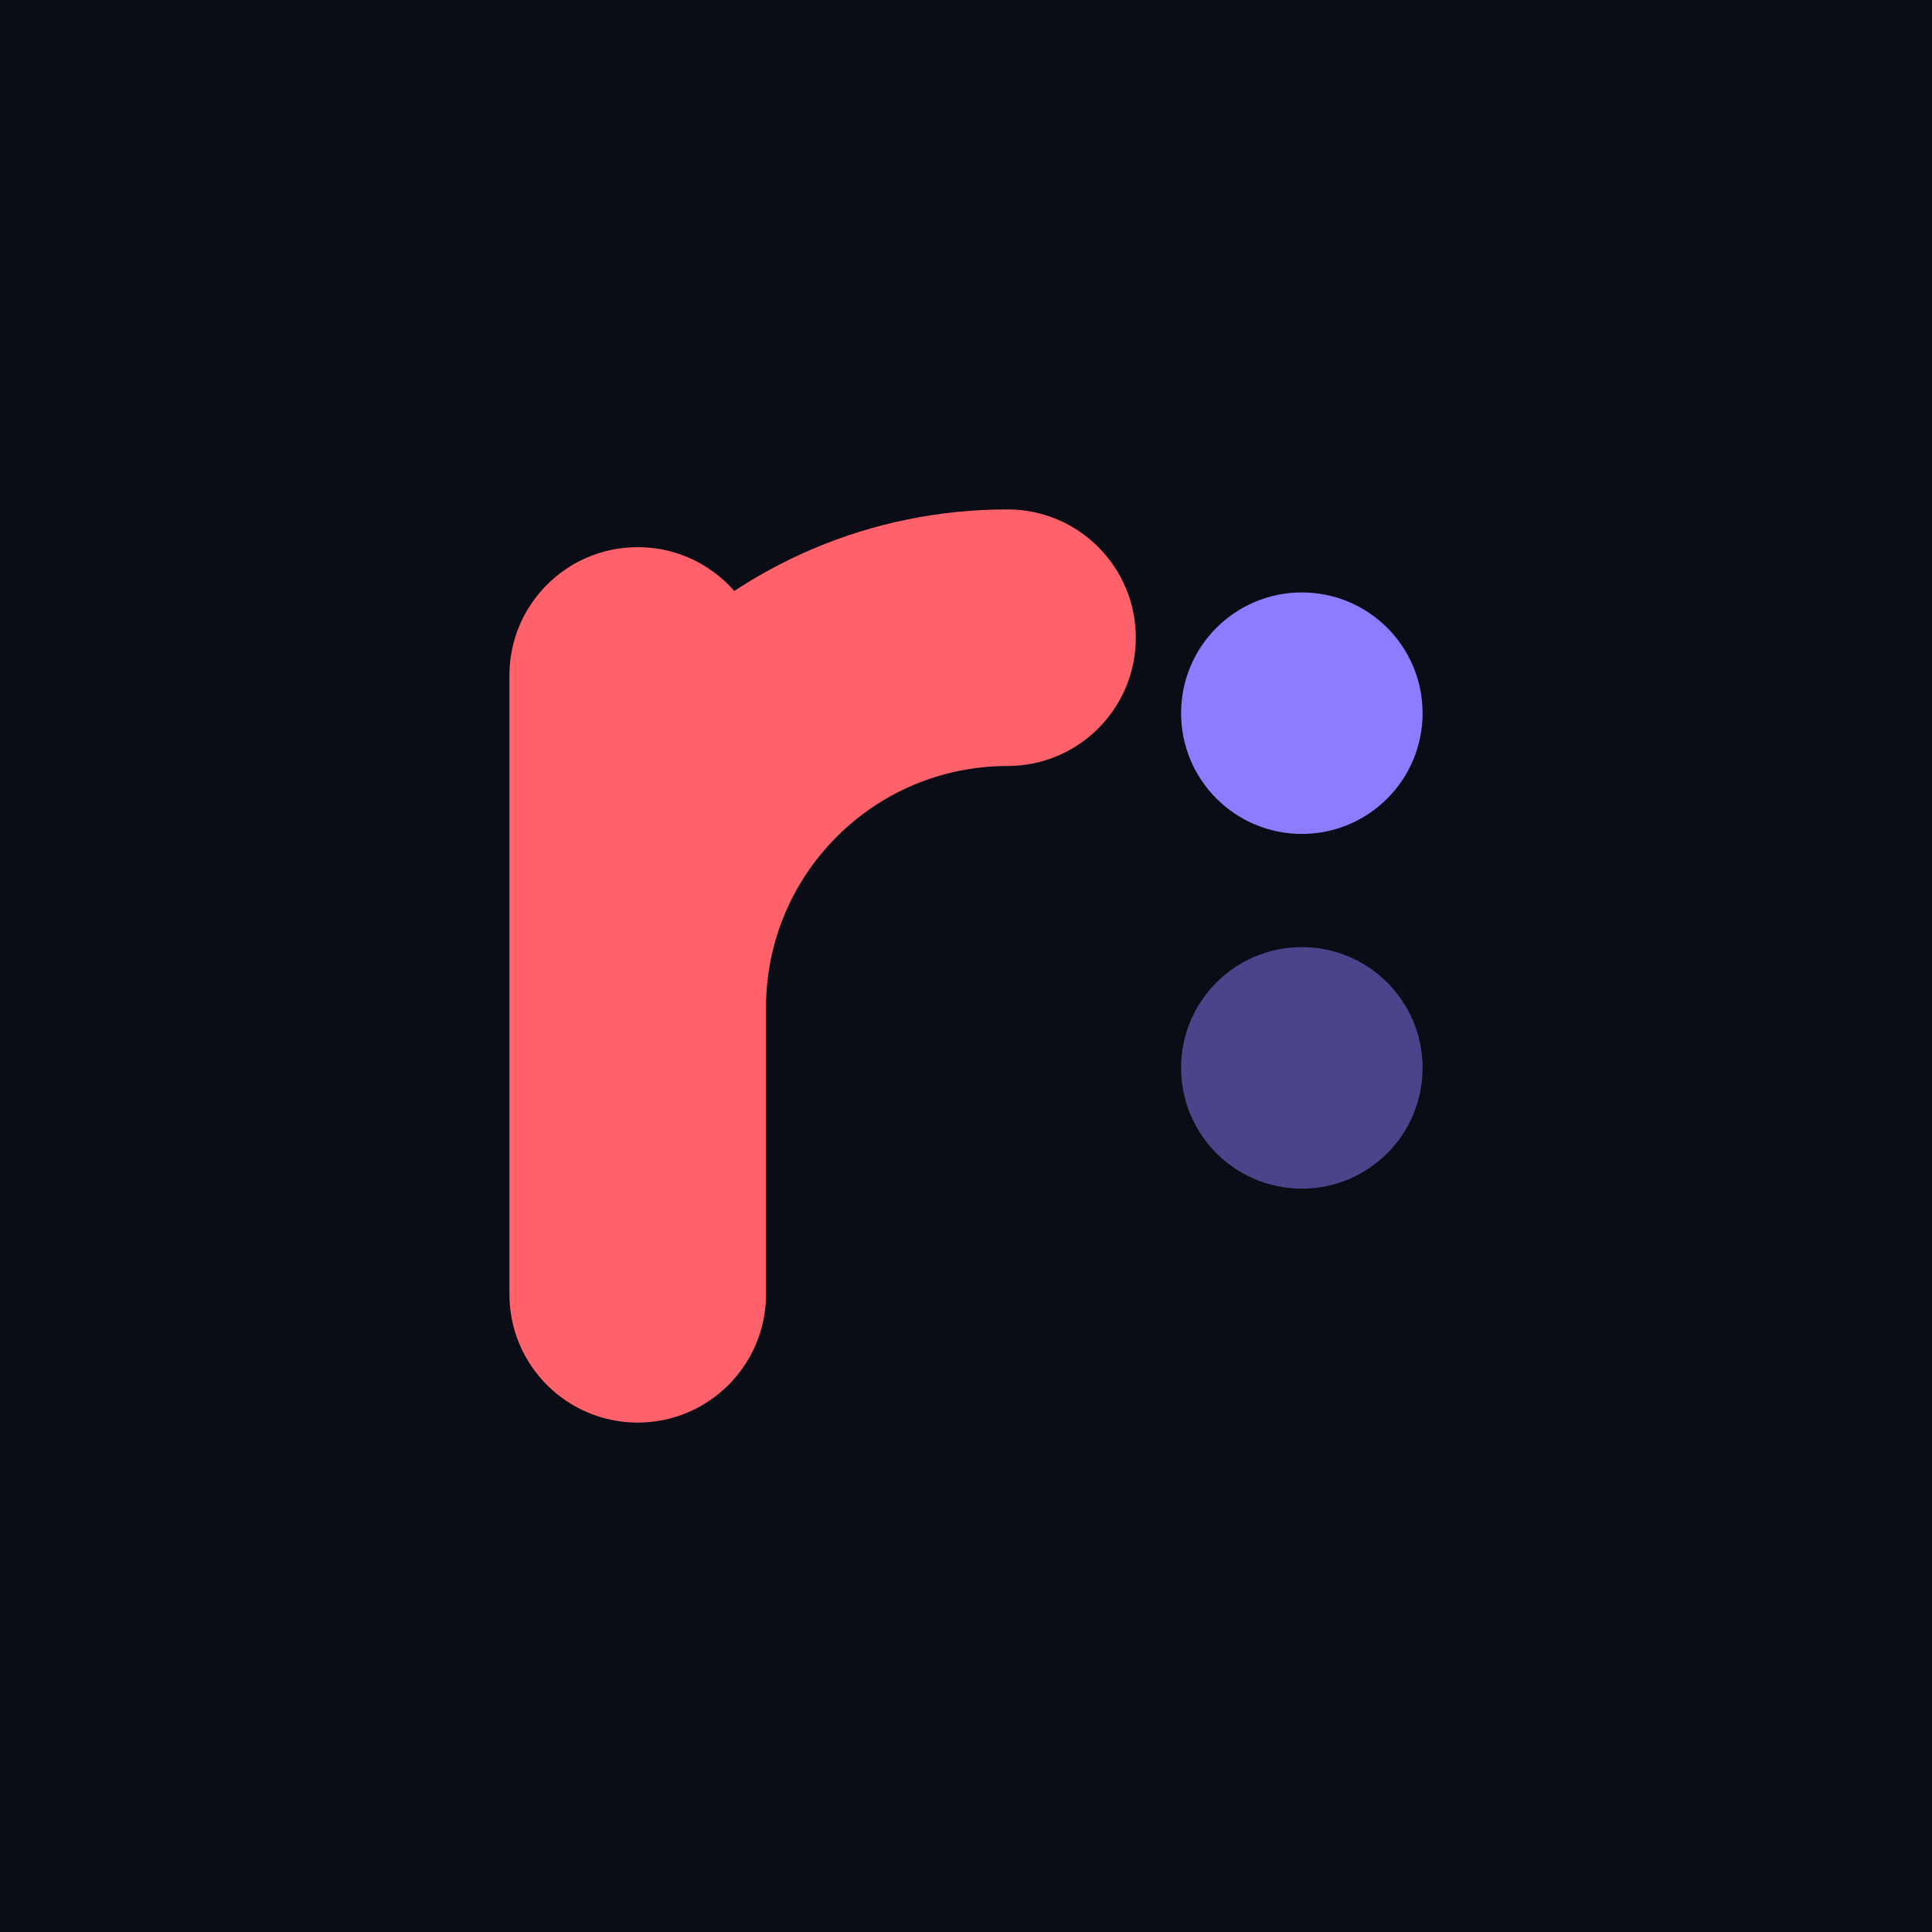
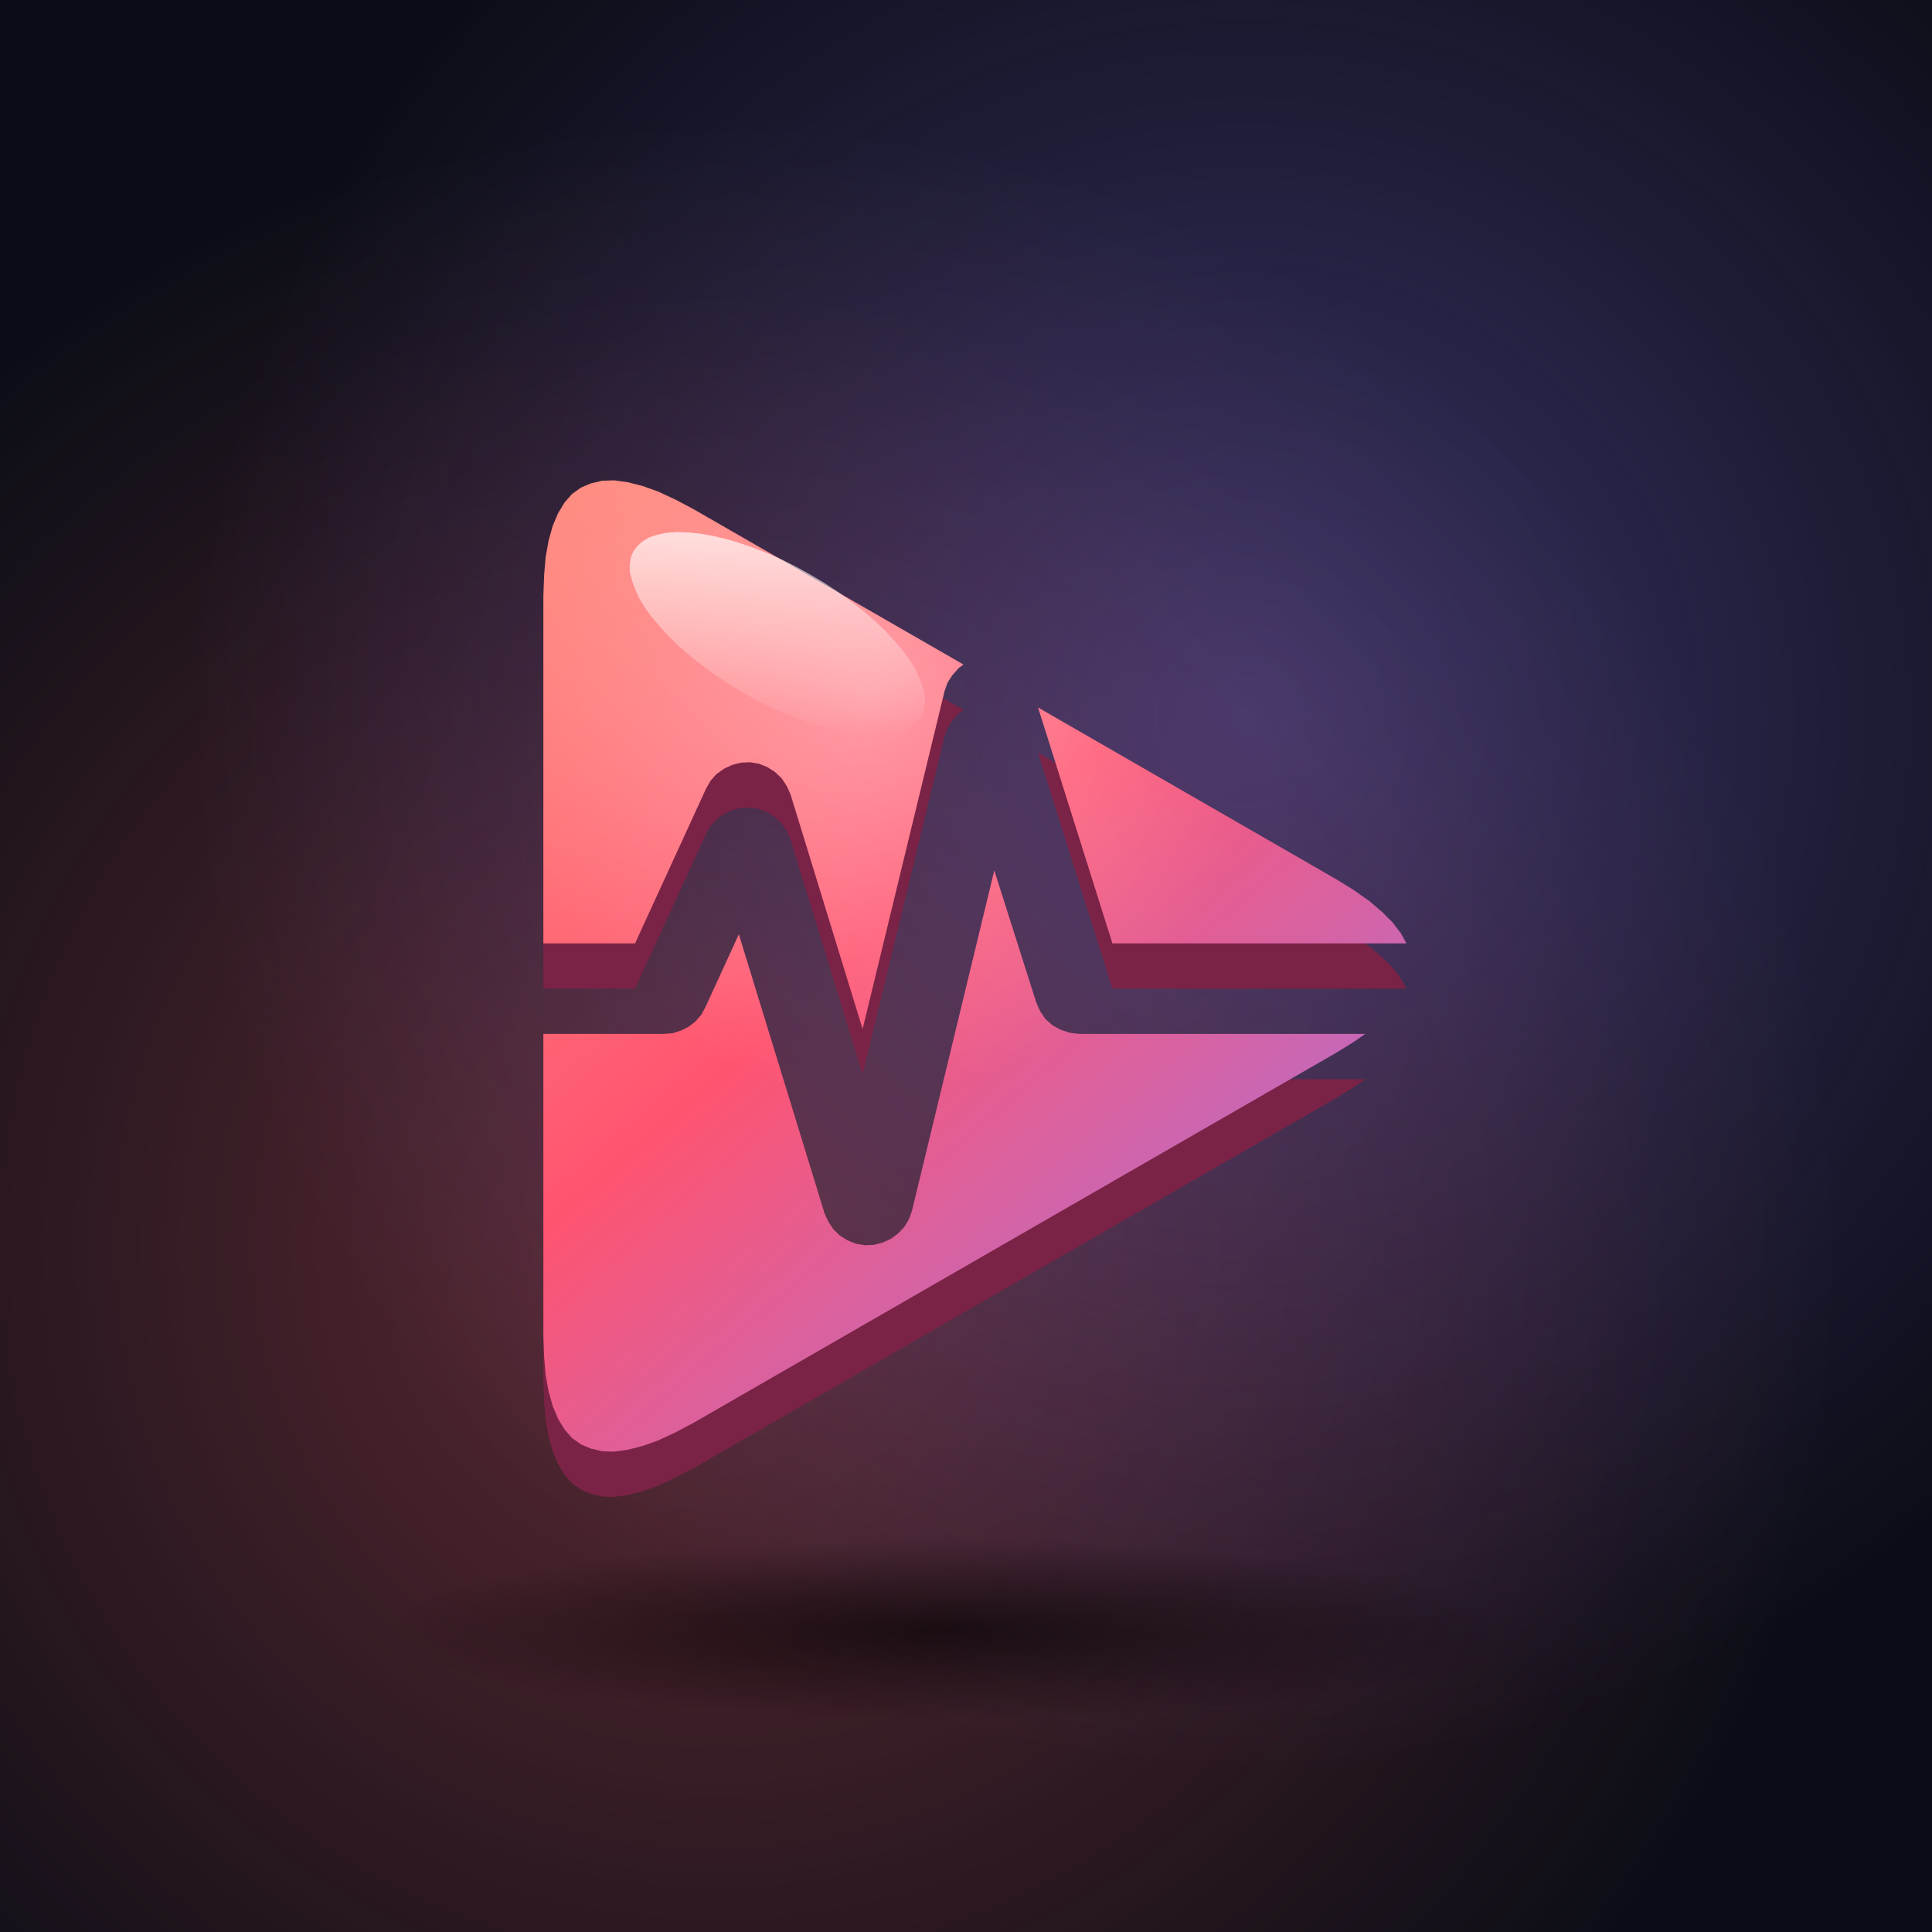
<svg xmlns="http://www.w3.org/2000/svg" viewBox="0 0 512 512">
+   <defs>
+     <radialGradient id="light0" gradientUnits="userSpaceOnUse" cx="190" cy="330" r="300">
+       <stop stop-color="#FF626A" stop-opacity="0.34" />
+       <stop offset="1" stop-color="#FF626A" stop-opacity="0" />
+     </radialGradient>
+     <radialGradient id="light1" gradientUnits="userSpaceOnUse" cx="330" cy="190" r="280">
+       <stop stop-color="#8D7CFF" stop-opacity="0.34" />
+       <stop offset="1" stop-color="#8D7CFF" stop-opacity="0" />
+     </radialGradient>
+     <linearGradient id="body" gradientUnits="userSpaceOnUse" x1="130" y1="110" x2="380" y2="400">
+       <stop offset="0" stop-color="#FF9480" />
+       <stop offset="0.45" stop-color="#FF5470" />
+       <stop offset="1" stop-color="#8D7CFF" />
+     </linearGradient>
+     <radialGradient id="sheen" gradientUnits="userSpaceOnUse" cx="231" cy="184" r="210">
+       <stop stop-color="#fff" stop-opacity=".35" />
+       <stop offset=".5" stop-color="#fff" stop-opacity="0" />
+     </radialGradient>
+     <linearGradient id="specular" x2="0" y2="1">
+       <stop stop-color="#fff" stop-opacity=".7" />
+       <stop offset="1" stop-color="#fff" stop-opacity="0" />
+     </linearGradient>
+     <radialGradient id="floor">
+       <stop stop-color="#000" stop-opacity=".6" />
+       <stop offset="1" stop-color="#000" stop-opacity="0" />
+     </radialGradient>
+   </defs>
  <rect width="512" height="512" fill="#0B0D16" />
-   <path fill="#FF626A" d="M135 179A34 34 0 0 1 203 179V343A34 34 0 0 1 135 343ZM135 267A132 132 0 0 1 267 135A34 34 0 0 1 267 203A64 64 0 0 0 203 267Z" />
-   <path fill="#8D7CFF" d="M313 189A32 32 0 1 0 377 189A32 32 0 1 0 313 189Z" />
-   <path fill="#8D7CFF" fill-opacity="0.5" d="M313 283A32 32 0 1 0 377 283A32 32 0 1 0 313 283Z" />
+   <rect width="512" height="512" fill="url(#light0)" />
+   <rect width="512" height="512" fill="url(#light1)" />
+   <ellipse cx="250" cy="432" rx="150" ry="24" fill="url(#floor)" />
+   <path fill="#7A2346" d="M179.0 144.4L174.5 142.3L170.3 140.8L166.4 139.8L162.8 139.3L159.6 139.4L156.6 140.1L154.0 141.2L151.6 142.9L149.6 145.2L147.9 148.0L146.5 151.3L145.4 155.2L144.6 159.6L144.2 164.5L144.0 170.0L144.0 262.0L168.3 262.0L187.1 221.0L188.3 218.9L189.9 217.1L191.9 215.7L194.0 214.7L196.4 214.1L198.8 214.0L201.2 214.4L203.4 215.3L205.4 216.6L207.2 218.3L208.5 220.3L209.5 222.5L228.6 284.7L250.3 195.2L251.1 192.9L252.4 190.9L254.0 189.1L255.3 188.1L183.9 147.0ZM144.0 366.0L144.2 371.5L144.6 376.4L145.4 380.8L146.5 384.7L147.9 388.0L149.6 390.8L151.6 393.1L154.0 394.8L156.6 395.9L159.6 396.6L162.8 396.7L166.4 396.2L170.3 395.2L174.5 393.7L179.0 391.6L183.9 389.0L354.1 291.0L358.8 288.1L361.8 286.0L286.0 286.0L283.5 285.7L281.1 284.9L278.9 283.7L277.0 282.0L275.6 279.9L274.6 277.6L263.5 242.7L241.7 332.8L240.9 335.1L239.6 337.2L238.0 338.9L236.1 340.3L233.9 341.3L231.6 341.9L229.2 342.0L226.8 341.6L224.6 340.7L222.5 339.4L220.8 337.7L219.5 335.7L218.5 333.5L195.8 259.6L186.9 279.0L185.8 281.0L184.3 282.7L182.5 284.1L180.5 285.1L178.3 285.8L176.0 286.0L144.0 286.0ZM371.3 259.4L369.1 256.5L366.3 253.7L362.9 250.8L358.8 247.9L354.1 245.0L275.1 199.5L294.8 262.0L372.7 262.0Z" />
+   <path fill="url(#body)" d="M179.0 132.4L174.5 130.3L170.3 128.8L166.4 127.8L162.8 127.3L159.6 127.4L156.6 128.1L154.0 129.2L151.6 130.9L149.6 133.2L147.9 136.0L146.5 139.3L145.4 143.2L144.6 147.6L144.2 152.5L144.0 158.0L144.0 250.0L168.3 250.0L187.1 209.0L188.3 206.9L189.9 205.1L191.9 203.7L194.0 202.7L196.4 202.1L198.8 202.0L201.2 202.4L203.4 203.3L205.4 204.6L207.2 206.3L208.5 208.3L209.5 210.5L228.6 272.7L250.3 183.2L251.1 180.9L252.4 178.9L254.0 177.1L255.3 176.1L183.9 135.0ZM144.0 354.0L144.2 359.5L144.6 364.4L145.4 368.8L146.5 372.7L147.9 376.0L149.6 378.8L151.6 381.1L154.0 382.8L156.6 383.9L159.6 384.6L162.8 384.7L166.4 384.2L170.3 383.2L174.5 381.7L179.0 379.6L183.9 377.0L354.1 279.0L358.8 276.1L361.8 274.0L286.0 274.0L283.5 273.7L281.1 272.9L278.9 271.7L277.0 270.0L275.6 267.9L274.6 265.6L263.5 230.7L241.7 320.8L240.9 323.1L239.6 325.2L238.0 326.9L236.1 328.3L233.9 329.3L231.6 329.9L229.2 330.0L226.8 329.6L224.6 328.7L222.5 327.4L220.8 325.7L219.5 323.7L218.5 321.5L195.8 247.6L186.9 267.0L185.8 269.0L184.3 270.7L182.5 272.1L180.5 273.1L178.3 273.8L176.0 274.0L144.0 274.0ZM371.3 247.4L369.1 244.5L366.3 241.7L362.9 238.8L358.8 235.9L354.1 233.0L275.1 187.5L294.8 250.0L372.7 250.0Z" />
+   <path fill="url(#sheen)" d="M179.0 132.4L174.5 130.3L170.3 128.8L166.4 127.8L162.8 127.3L159.6 127.4L156.6 128.1L154.0 129.2L151.6 130.9L149.6 133.2L147.9 136.0L146.5 139.3L145.4 143.2L144.6 147.6L144.2 152.5L144.0 158.0L144.0 250.0L168.3 250.0L187.1 209.0L188.3 206.9L189.9 205.1L191.9 203.7L194.0 202.7L196.4 202.1L198.8 202.0L201.2 202.4L203.4 203.3L205.4 204.6L207.2 206.3L208.5 208.3L209.5 210.5L228.6 272.7L250.3 183.2L251.1 180.9L252.4 178.9L254.0 177.1L255.3 176.1L183.9 135.0ZM144.0 354.0L144.2 359.5L144.6 364.4L145.4 368.8L146.5 372.7L147.9 376.0L149.6 378.8L151.6 381.1L154.0 382.8L156.6 383.9L159.6 384.6L162.8 384.7L166.4 384.2L170.3 383.2L174.5 381.7L179.0 379.6L183.9 377.0L354.1 279.0L358.8 276.1L361.8 274.0L286.0 274.0L283.5 273.7L281.1 272.9L278.9 271.7L277.0 270.0L275.6 267.9L274.6 265.6L263.5 230.7L241.7 320.8L240.9 323.1L239.6 325.2L238.0 326.9L236.1 328.3L233.9 329.3L231.6 329.9L229.2 330.0L226.8 329.6L224.6 328.7L222.5 327.4L220.8 325.7L219.5 323.7L218.5 321.5L195.8 247.6L186.9 267.0L185.8 269.0L184.3 270.7L182.5 272.1L180.5 273.1L178.3 273.8L176.0 274.0L144.0 274.0ZM371.3 247.4L369.1 244.5L366.3 241.7L362.9 238.8L358.8 235.9L354.1 233.0L275.1 187.5L294.8 250.0L372.7 250.0Z" />
+   <path fill="url(#specular)" d="M244.1 190.0L244.8 188.4L245.1 186.5L245.1 184.5L244.6 182.4L243.8 180.1L242.7 177.6L241.2 175.1L239.3 172.5L237.1 169.9L234.7 167.3L231.9 164.6L228.9 162.0L225.7 159.5L222.3 157.0L218.7 154.6L215.0 152.4L211.2 150.3L207.4 148.4L203.6 146.7L199.7 145.2L196.0 143.9L192.3 142.8L188.8 142.0L185.4 141.4L182.3 141.1L179.3 141.0L176.6 141.2L174.2 141.7L172.1 142.4L170.4 143.4L169.0 144.6L167.9 146.0L167.2 147.6L166.9 149.5L166.9 151.5L167.4 153.6L168.2 155.9L169.3 158.4L170.8 160.9L172.7 163.5L174.9 166.1L177.3 168.7L180.1 171.4L183.1 174.0L186.3 176.5L189.7 179.0L193.3 181.4L197.0 183.6L200.8 185.7L204.6 187.6L208.4 189.3L212.3 190.8L216.0 192.1L219.7 193.2L223.2 194.0L226.6 194.6L229.7 194.9L232.7 195.0L235.4 194.8L237.8 194.3L239.9 193.6L241.6 192.6L243.0 191.4Z" />
</svg>
